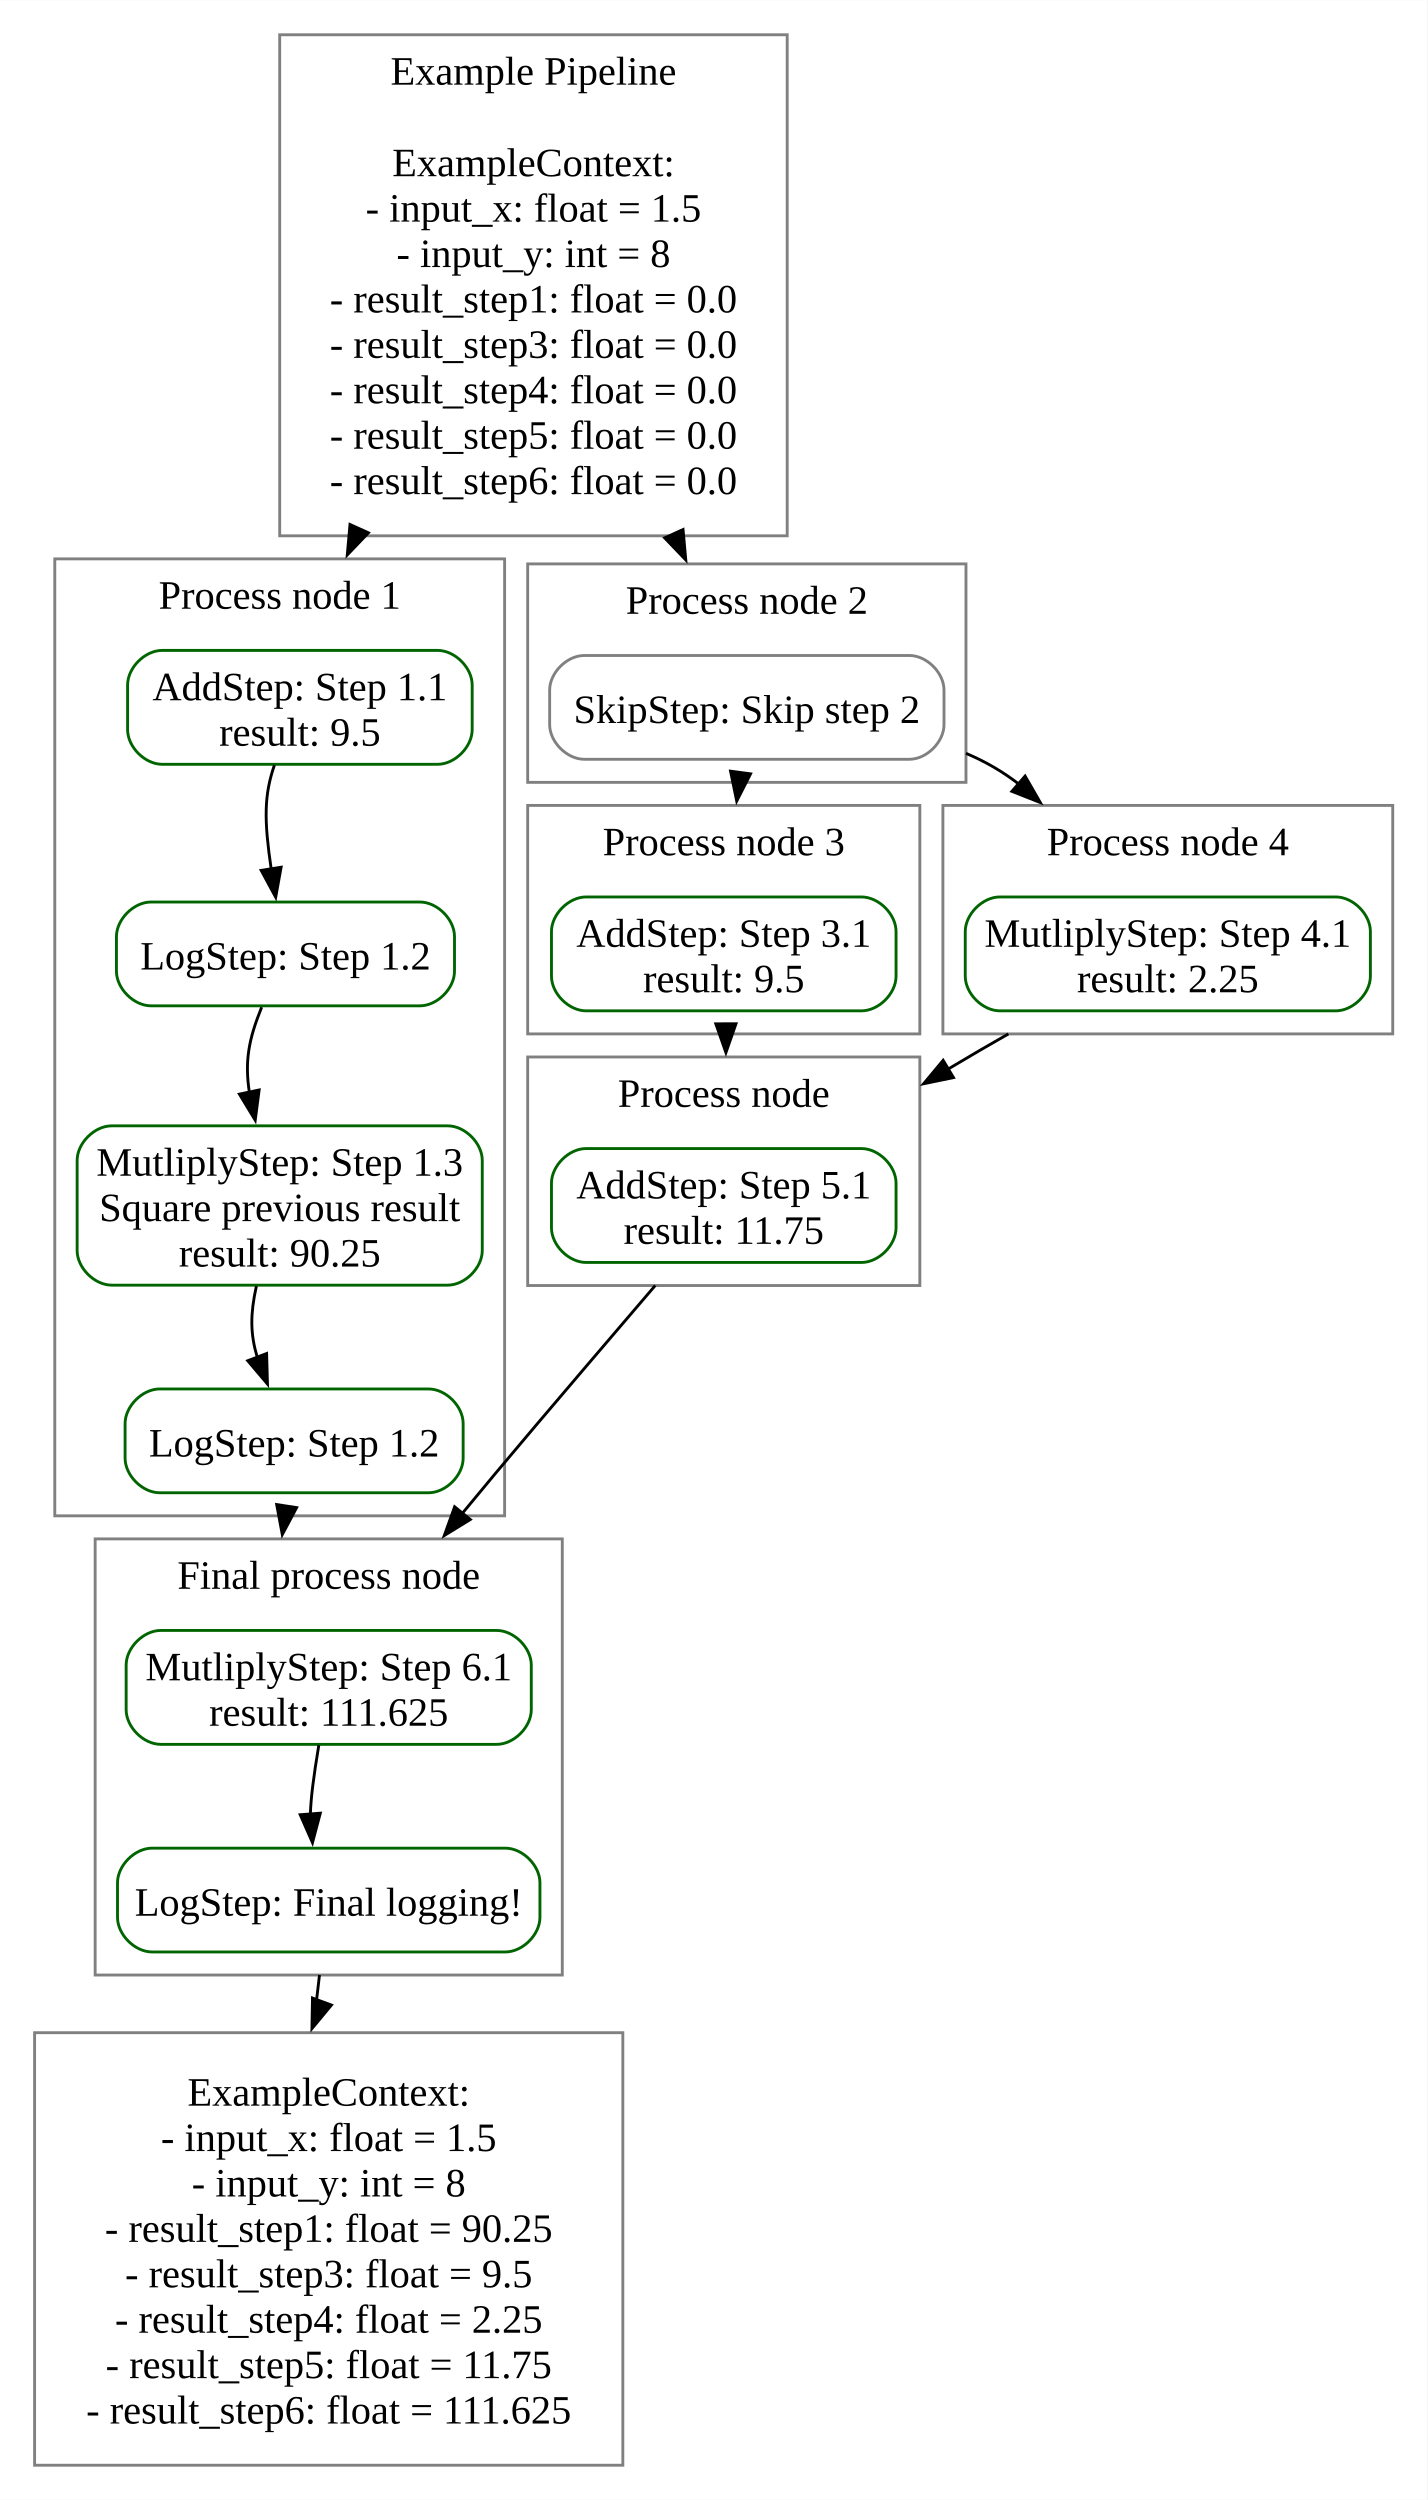
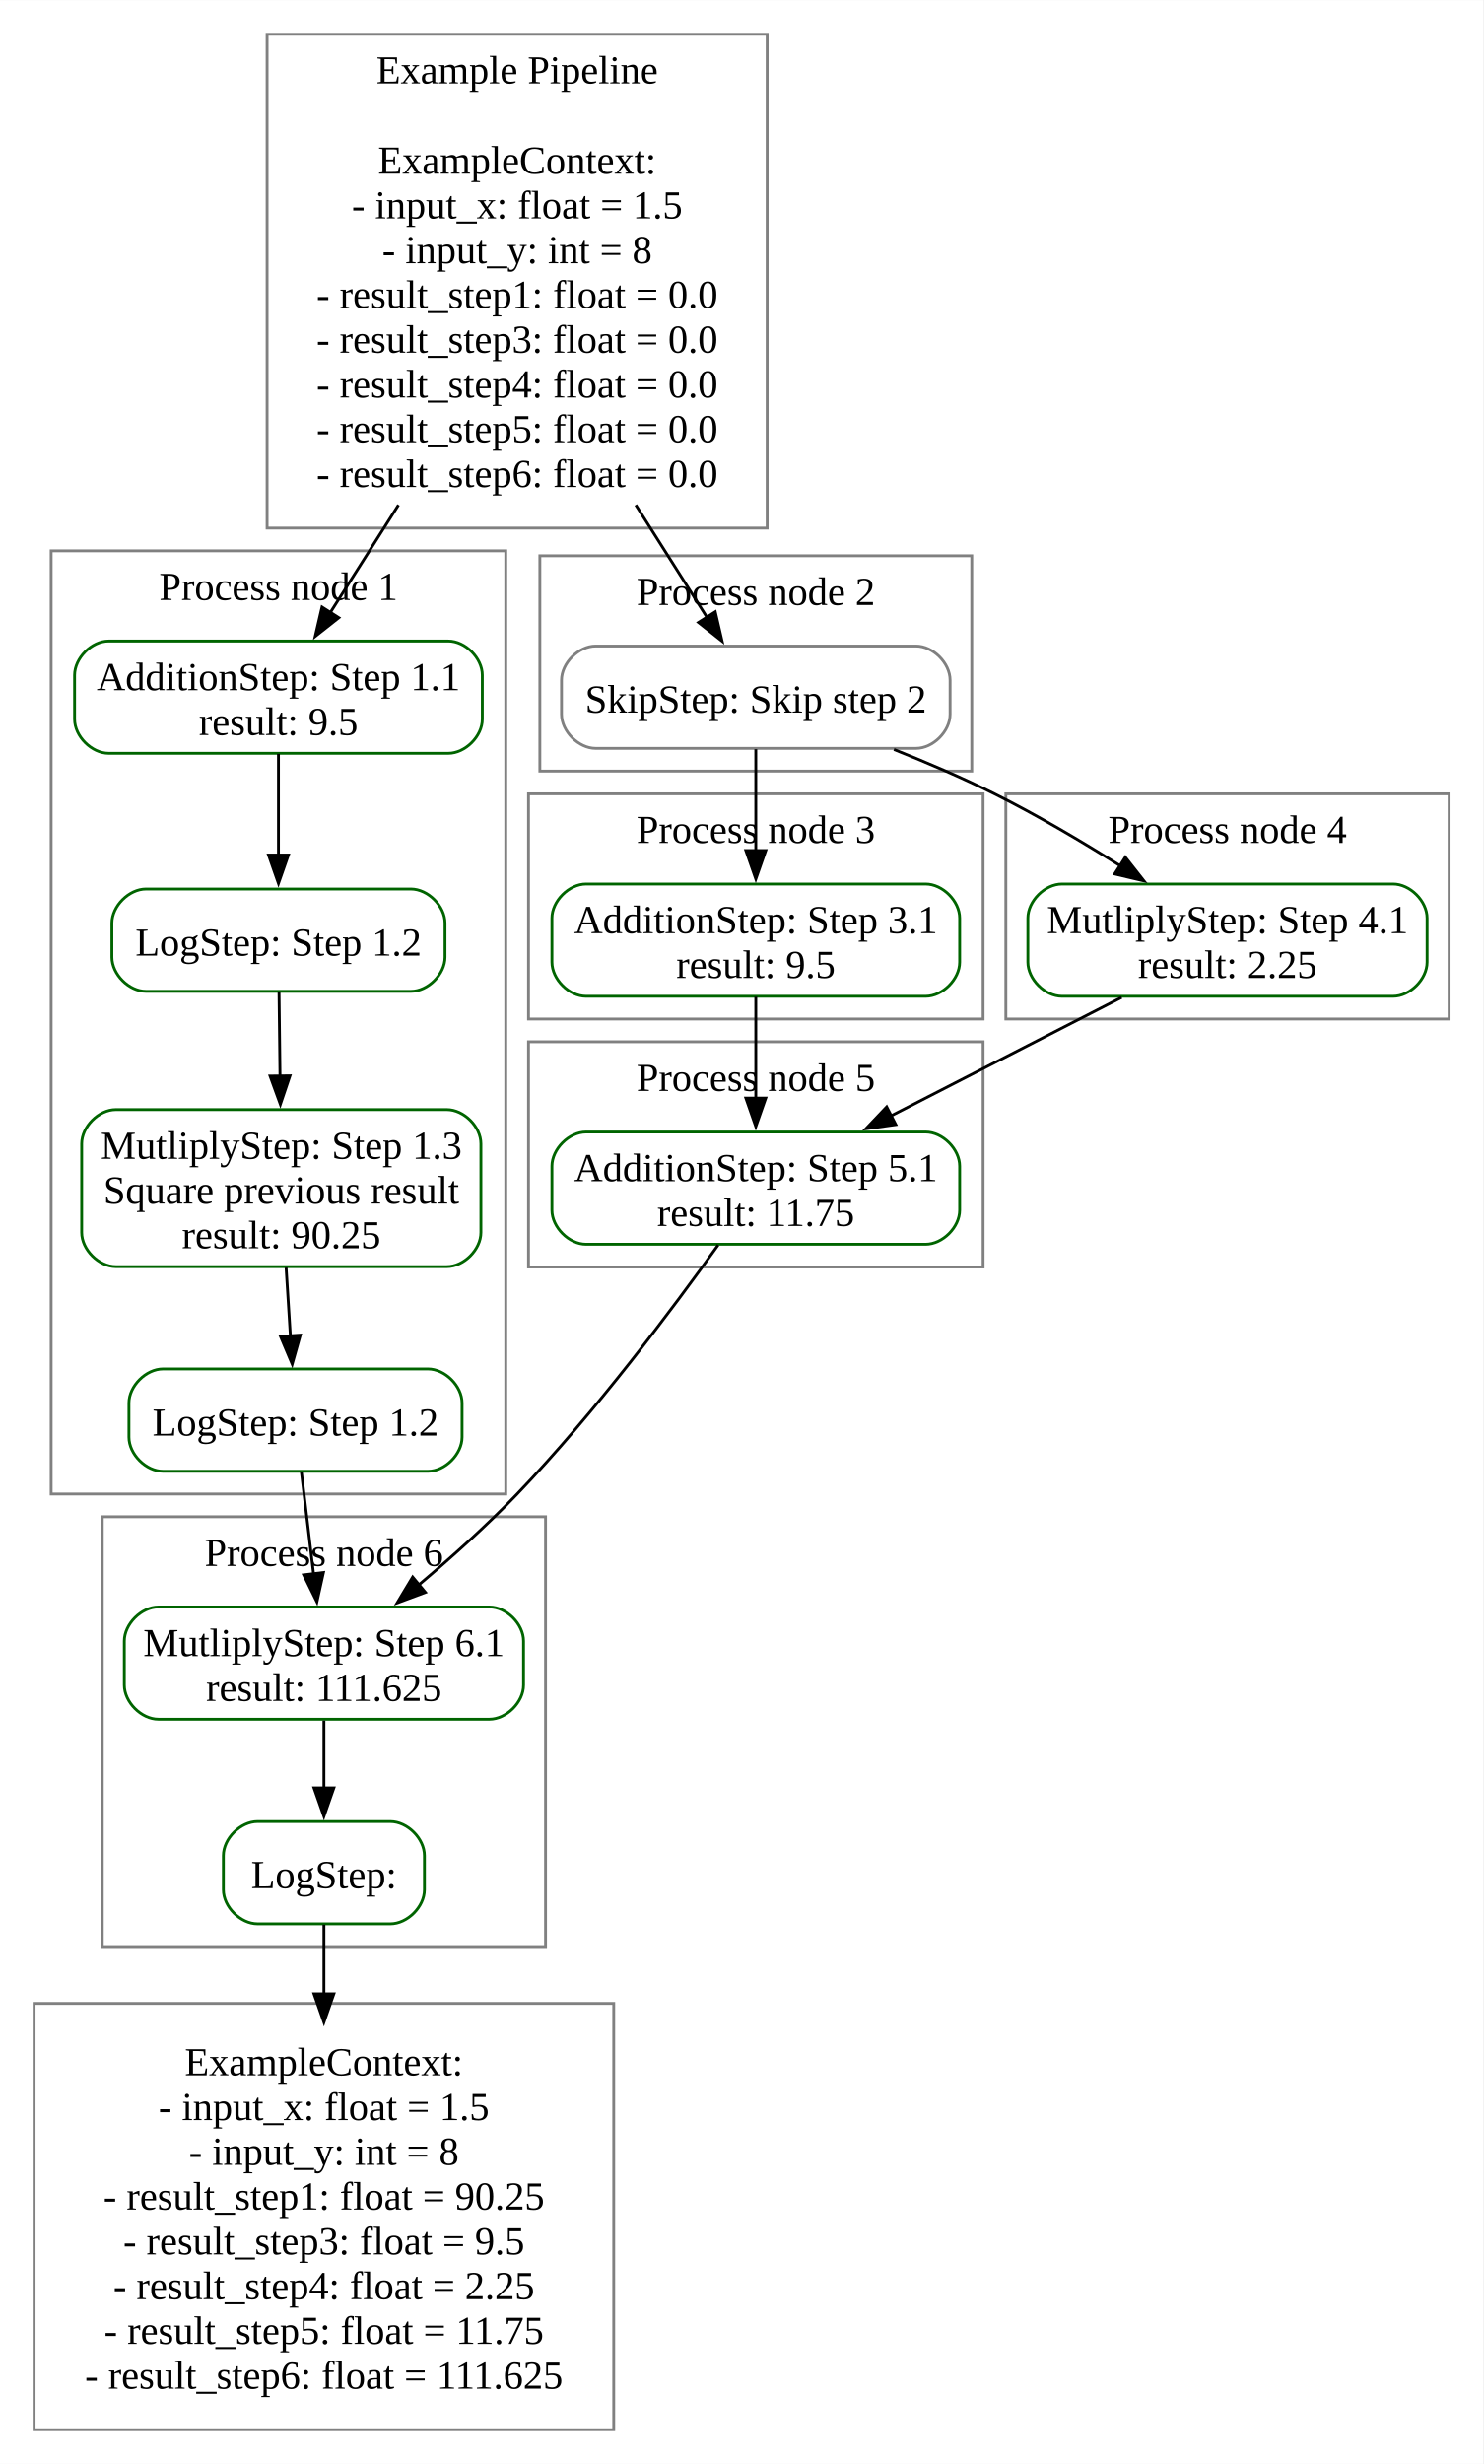
- <svg xmlns="http://www.w3.org/2000/svg" width="495pt" height="867pt" viewBox="0.00 0.00 495.00 866.88">
+ <svg xmlns="http://www.w3.org/2000/svg" width="522pt" height="867pt" viewBox="0.00 0.00 522.00 866.88">
  <g id="graph0" class="graph" transform="scale(1 1) rotate(0) translate(4 862.88)">
-     <polygon fill="white" stroke="none" points="-4,4 -4,-862.88 491,-862.88 491,4 -4,4" />
+     <polygon fill="white" stroke="none" points="-4,4 -4,-862.88 518,-862.88 518,4 -4,4" />
    <g id="clust1" class="cluster">
-       <polygon fill="none" stroke="grey" points="93,-677.12 93,-850.88 269,-850.88 269,-677.12 93,-677.12" />
-       <text text-anchor="middle" x="181" y="-833.58" font-family="Times New Roman,serif" font-size="14.00">Example Pipeline</text>
+       <polygon fill="none" stroke="grey" points="90,-677.12 90,-850.88 266,-850.88 266,-677.12 90,-677.12" />
+       <text text-anchor="middle" x="178" y="-833.58" font-family="Times New Roman,serif" font-size="14.00">Example Pipeline</text>
    </g>
    <g id="clust2" class="cluster">
-       <polygon fill="none" stroke="grey" points="15,-337.25 15,-669.12 171,-669.12 171,-337.25 15,-337.25" />
-       <text text-anchor="middle" x="93" y="-651.83" font-family="Times New Roman,serif" font-size="14.00">Process node 1</text>
+       <polygon fill="none" stroke="grey" points="14,-337.25 14,-669.12 174,-669.12 174,-337.25 14,-337.25" />
+       <text text-anchor="middle" x="94" y="-651.83" font-family="Times New Roman,serif" font-size="14.00">Process node 1</text>
    </g>
    <g id="clust3" class="cluster">
-       <polygon fill="none" stroke="grey" points="29,-178 29,-329.25 191,-329.25 191,-178 29,-178" />
-       <text text-anchor="middle" x="110" y="-311.95" font-family="Times New Roman,serif" font-size="14.00">Final process node</text>
+       <polygon fill="none" stroke="grey" points="32,-178 32,-329.25 188,-329.25 188,-178 32,-178" />
+       <text text-anchor="middle" x="110" y="-311.95" font-family="Times New Roman,serif" font-size="14.00">Process node 6</text>
    </g>
    <g id="clust4" class="cluster">
      <polygon fill="none" stroke="grey" points="8,-8 8,-158 212,-158 212,-8 8,-8" />
    </g>
    <g id="clust5" class="cluster">
-       <polygon fill="none" stroke="grey" points="179,-591.62 179,-667.38 331,-667.38 331,-591.62 179,-591.62" />
-       <text text-anchor="middle" x="255" y="-650.08" font-family="Times New Roman,serif" font-size="14.00">Process node 2</text>
+       <polygon fill="none" stroke="grey" points="186,-591.62 186,-667.38 338,-667.38 338,-591.62 186,-591.62" />
+       <text text-anchor="middle" x="262" y="-650.08" font-family="Times New Roman,serif" font-size="14.00">Process node 2</text>
    </g>
    <g id="clust6" class="cluster">
-       <polygon fill="none" stroke="grey" points="179,-504.38 179,-583.62 315,-583.62 315,-504.38 179,-504.38" />
-       <text text-anchor="middle" x="247" y="-566.33" font-family="Times New Roman,serif" font-size="14.00">Process node 3</text>
+       <polygon fill="none" stroke="grey" points="182,-504.38 182,-583.62 342,-583.62 342,-504.38 182,-504.38" />
+       <text text-anchor="middle" x="262" y="-566.33" font-family="Times New Roman,serif" font-size="14.00">Process node 3</text>
    </g>
    <g id="clust7" class="cluster">
-       <polygon fill="none" stroke="grey" points="179,-417.12 179,-496.38 315,-496.38 315,-417.12 179,-417.12" />
-       <text text-anchor="middle" x="247" y="-479.07" font-family="Times New Roman,serif" font-size="14.00">Process node </text>
+       <polygon fill="none" stroke="grey" points="182,-417.12 182,-496.38 342,-496.38 342,-417.12 182,-417.12" />
+       <text text-anchor="middle" x="262" y="-479.07" font-family="Times New Roman,serif" font-size="14.00">Process node 5</text>
    </g>
    <g id="clust8" class="cluster">
-       <polygon fill="none" stroke="grey" points="323,-504.38 323,-583.62 479,-583.62 479,-504.38 323,-504.38" />
-       <text text-anchor="middle" x="401" y="-566.33" font-family="Times New Roman,serif" font-size="14.00">Process node 4</text>
+       <polygon fill="none" stroke="grey" points="350,-504.38 350,-583.62 506,-583.62 506,-504.38 350,-504.38" />
+       <text text-anchor="middle" x="428" y="-566.33" font-family="Times New Roman,serif" font-size="14.00">Process node 4</text>
    </g>
    <g id="node1" class="node">
-       <text text-anchor="middle" x="181" y="-801.83" font-family="Times New Roman,serif" font-size="14.00">ExampleContext:</text>
-       <text text-anchor="middle" x="181" y="-786.08" font-family="Times New Roman,serif" font-size="14.00"> - input_x: float = 1.5</text>
-       <text text-anchor="middle" x="181" y="-770.33" font-family="Times New Roman,serif" font-size="14.00"> - input_y: int = 8</text>
-       <text text-anchor="middle" x="181" y="-754.58" font-family="Times New Roman,serif" font-size="14.00"> - result_step1: float = 0.0</text>
-       <text text-anchor="middle" x="181" y="-738.83" font-family="Times New Roman,serif" font-size="14.00"> - result_step3: float = 0.0</text>
-       <text text-anchor="middle" x="181" y="-723.08" font-family="Times New Roman,serif" font-size="14.00"> - result_step4: float = 0.0</text>
-       <text text-anchor="middle" x="181" y="-707.33" font-family="Times New Roman,serif" font-size="14.00"> - result_step5: float = 0.0</text>
-       <text text-anchor="middle" x="181" y="-691.58" font-family="Times New Roman,serif" font-size="14.00"> - result_step6: float = 0.0</text>
+       <text text-anchor="middle" x="178" y="-801.83" font-family="Times New Roman,serif" font-size="14.00">ExampleContext:</text>
+       <text text-anchor="middle" x="178" y="-786.08" font-family="Times New Roman,serif" font-size="14.00"> - input_x: float = 1.5</text>
+       <text text-anchor="middle" x="178" y="-770.33" font-family="Times New Roman,serif" font-size="14.00"> - input_y: int = 8</text>
+       <text text-anchor="middle" x="178" y="-754.58" font-family="Times New Roman,serif" font-size="14.00"> - result_step1: float = 0.0</text>
+       <text text-anchor="middle" x="178" y="-738.83" font-family="Times New Roman,serif" font-size="14.00"> - result_step3: float = 0.0</text>
+       <text text-anchor="middle" x="178" y="-723.08" font-family="Times New Roman,serif" font-size="14.00"> - result_step4: float = 0.0</text>
+       <text text-anchor="middle" x="178" y="-707.33" font-family="Times New Roman,serif" font-size="14.00"> - result_step5: float = 0.0</text>
+       <text text-anchor="middle" x="178" y="-691.58" font-family="Times New Roman,serif" font-size="14.00"> - result_step6: float = 0.0</text>
    </g>
    <g id="node2" class="node">
-       <path fill="none" stroke="darkgreen" d="M147.75,-637.38C147.75,-637.38 52.25,-637.38 52.25,-637.38 46.25,-637.38 40.25,-631.38 40.25,-625.38 40.25,-625.38 40.25,-609.88 40.25,-609.88 40.25,-603.88 46.25,-597.88 52.25,-597.88 52.25,-597.88 147.75,-597.88 147.75,-597.88 153.75,-597.88 159.75,-603.88 159.75,-609.88 159.75,-609.88 159.75,-625.38 159.75,-625.38 159.75,-631.38 153.75,-637.38 147.75,-637.38" />
-       <text text-anchor="middle" x="100" y="-620.08" font-family="Times New Roman,serif" font-size="14.00">AddStep: Step 1.1</text>
-       <text text-anchor="middle" x="100" y="-604.33" font-family="Times New Roman,serif" font-size="14.00">result: 9.5</text>
+       <path fill="none" stroke="darkgreen" d="M153.75,-637.38C153.75,-637.38 34.25,-637.38 34.25,-637.38 28.25,-637.38 22.25,-631.38 22.25,-625.38 22.25,-625.38 22.25,-609.88 22.25,-609.88 22.25,-603.88 28.25,-597.88 34.25,-597.88 34.25,-597.88 153.75,-597.88 153.75,-597.88 159.75,-597.88 165.75,-603.88 165.75,-609.88 165.75,-609.88 165.75,-625.38 165.75,-625.38 165.75,-631.38 159.75,-637.38 153.75,-637.38" />
+       <text text-anchor="middle" x="94" y="-620.08" font-family="Times New Roman,serif" font-size="14.00">AdditionStep: Step 1.1</text>
+       <text text-anchor="middle" x="94" y="-604.33" font-family="Times New Roman,serif" font-size="14.00">result: 9.5</text>
    </g>
    <g id="edge4" class="edge">
-       <path fill="none" stroke="black" d="M119.45,-677.12C118.54,-675.12 117.63,-673.12 116.72,-671.12" />
-       <polygon fill="black" stroke="black" points="123.76,-678.16 116.44,-670.5 117.38,-681.05 123.76,-678.16" />
+       <path fill="none" stroke="black" d="M136.25,-685.26C127.8,-671.94 119.34,-658.59 112.23,-647.38" />
+       <polygon fill="black" stroke="black" points="115.24,-645.59 106.93,-639.02 109.33,-649.34 115.24,-645.59" />
    </g>
    <g id="node10" class="node">
-       <path fill="none" stroke="grey" d="M311.38,-635.62C311.38,-635.62 198.62,-635.62 198.62,-635.62 192.62,-635.62 186.62,-629.62 186.62,-623.62 186.62,-623.62 186.62,-611.62 186.62,-611.62 186.62,-605.62 192.62,-599.62 198.62,-599.62 198.62,-599.62 311.38,-599.62 311.38,-599.62 317.38,-599.62 323.38,-605.62 323.38,-611.62 323.38,-611.62 323.38,-623.62 323.38,-623.62 323.38,-629.62 317.38,-635.62 311.38,-635.62" />
-       <text text-anchor="middle" x="255" y="-612.2" font-family="Times New Roman,serif" font-size="14.00">SkipStep: Skip step 2</text>
+       <path fill="none" stroke="grey" d="M318.38,-635.62C318.38,-635.62 205.62,-635.62 205.62,-635.62 199.62,-635.62 193.62,-629.62 193.62,-623.62 193.62,-623.62 193.62,-611.62 193.62,-611.62 193.62,-605.62 199.62,-599.62 205.62,-599.62 205.62,-599.62 318.38,-599.62 318.38,-599.62 324.38,-599.62 330.38,-605.62 330.38,-611.62 330.38,-611.62 330.38,-623.62 330.38,-623.62 330.38,-629.62 324.38,-635.62 318.38,-635.62" />
+       <text text-anchor="middle" x="262" y="-612.2" font-family="Times New Roman,serif" font-size="14.00">SkipStep: Skip step 2</text>
    </g>
    <g id="edge9" class="edge">
-       <path fill="none" stroke="black" d="M230.02,-677.12C231.13,-674.69 232.24,-672.25 233.35,-669.81" />
-       <polygon fill="black" stroke="black" points="232.88,-679.3 233.83,-668.75 226.5,-676.4 232.88,-679.3" />
+       <path fill="none" stroke="black" d="M219.75,-685.26C228.67,-671.2 237.6,-657.11 244.94,-645.53" />
+       <polygon fill="black" stroke="black" points="247.73,-647.67 250.13,-637.35 241.82,-643.92 247.73,-647.67" />
    </g>
    <g id="node3" class="node">
-       <path fill="none" stroke="darkgreen" d="M141.62,-550.12C141.62,-550.12 48.38,-550.12 48.38,-550.12 42.38,-550.12 36.38,-544.12 36.38,-538.12 36.38,-538.12 36.38,-526.12 36.38,-526.12 36.38,-520.12 42.38,-514.12 48.38,-514.12 48.38,-514.12 141.62,-514.12 141.62,-514.12 147.62,-514.12 153.62,-520.12 153.62,-526.12 153.62,-526.12 153.62,-538.12 153.62,-538.12 153.62,-544.12 147.62,-550.12 141.62,-550.12" />
-       <text text-anchor="middle" x="95" y="-526.7" font-family="Times New Roman,serif" font-size="14.00">LogStep: Step 1.2</text>
+       <path fill="none" stroke="darkgreen" d="M140.62,-550.12C140.62,-550.12 47.38,-550.12 47.38,-550.12 41.38,-550.12 35.38,-544.12 35.38,-538.12 35.38,-538.12 35.38,-526.12 35.38,-526.12 35.38,-520.12 41.38,-514.12 47.38,-514.12 47.38,-514.12 140.62,-514.12 140.62,-514.12 146.62,-514.12 152.62,-520.12 152.62,-526.12 152.62,-526.12 152.62,-538.12 152.62,-538.12 152.62,-544.12 146.62,-550.12 140.62,-550.12" />
+       <text text-anchor="middle" x="94" y="-526.7" font-family="Times New Roman,serif" font-size="14.00">LogStep: Step 1.2</text>
    </g>
    <g id="edge1" class="edge">
-       <path fill="none" stroke="black" d="M91.17,-597.6C87.62,-587.3 87.48,-578.88 90.11,-561.15" />
-       <polygon fill="black" stroke="black" points="93.49,-562.19 91.61,-551.76 86.58,-561.09 93.49,-562.19" />
+       <path fill="none" stroke="black" d="M94,-597.68C94,-587.07 94,-573.62 94,-561.75" />
+       <polygon fill="black" stroke="black" points="97.5,-562.09 94,-552.09 90.5,-562.09 97.5,-562.09" />
    </g>
    <g id="node4" class="node">
-       <path fill="none" stroke="darkgreen" d="M151.25,-472.5C151.25,-472.5 34.75,-472.5 34.75,-472.5 28.75,-472.5 22.75,-466.5 22.75,-460.5 22.75,-460.5 22.75,-429.25 22.75,-429.25 22.75,-423.25 28.75,-417.25 34.75,-417.25 34.75,-417.25 151.25,-417.25 151.25,-417.25 157.25,-417.25 163.25,-423.25 163.25,-429.25 163.25,-429.25 163.25,-460.5 163.25,-460.5 163.25,-466.5 157.25,-472.5 151.25,-472.5" />
-       <text text-anchor="middle" x="93" y="-455.2" font-family="Times New Roman,serif" font-size="14.00">MutliplyStep: Step 1.3</text>
-       <text text-anchor="middle" x="93" y="-439.45" font-family="Times New Roman,serif" font-size="14.00">Square previous result</text>
-       <text text-anchor="middle" x="93" y="-423.7" font-family="Times New Roman,serif" font-size="14.00">result: 90.25</text>
+       <path fill="none" stroke="darkgreen" d="M153.25,-472.5C153.25,-472.5 36.75,-472.5 36.75,-472.5 30.75,-472.5 24.75,-466.5 24.75,-460.5 24.75,-460.5 24.75,-429.25 24.75,-429.25 24.75,-423.25 30.75,-417.25 36.75,-417.25 36.75,-417.25 153.25,-417.25 153.25,-417.25 159.25,-417.25 165.25,-423.25 165.25,-429.25 165.25,-429.25 165.25,-460.5 165.25,-460.5 165.25,-466.5 159.25,-472.5 153.25,-472.5" />
+       <text text-anchor="middle" x="95" y="-455.2" font-family="Times New Roman,serif" font-size="14.00">MutliplyStep: Step 1.3</text>
+       <text text-anchor="middle" x="95" y="-439.45" font-family="Times New Roman,serif" font-size="14.00">Square previous result</text>
+       <text text-anchor="middle" x="95" y="-423.7" font-family="Times New Roman,serif" font-size="14.00">result: 90.25</text>
    </g>
    <g id="edge2" class="edge">
-       <path fill="none" stroke="black" d="M86.74,-513.63C82.21,-502.42 80.84,-494.94 82.48,-484.08" />
-       <polygon fill="black" stroke="black" points="85.87,-484.94 84.51,-474.44 79.02,-483.5 85.87,-484.94" />
+       <path fill="none" stroke="black" d="M94.2,-513.87C94.3,-505.32 94.43,-494.62 94.55,-484.26" />
+       <polygon fill="black" stroke="black" points="98.05,-484.39 94.67,-474.35 91.05,-484.31 98.05,-484.39" />
    </g>
    <g id="node5" class="node">
-       <path fill="none" stroke="darkgreen" d="M144.62,-381.25C144.62,-381.25 51.38,-381.25 51.38,-381.25 45.38,-381.25 39.38,-375.25 39.38,-369.25 39.38,-369.25 39.38,-357.25 39.38,-357.25 39.38,-351.25 45.38,-345.25 51.38,-345.25 51.38,-345.25 144.62,-345.25 144.62,-345.25 150.62,-345.25 156.62,-351.25 156.62,-357.25 156.62,-357.25 156.62,-369.25 156.62,-369.25 156.62,-375.25 150.62,-381.25 144.62,-381.25" />
-       <text text-anchor="middle" x="98" y="-357.82" font-family="Times New Roman,serif" font-size="14.00">LogStep: Step 1.2</text>
+       <path fill="none" stroke="darkgreen" d="M146.62,-381.25C146.62,-381.25 53.38,-381.25 53.38,-381.25 47.38,-381.25 41.38,-375.25 41.38,-369.25 41.38,-369.25 41.38,-357.25 41.38,-357.25 41.38,-351.25 47.38,-345.25 53.38,-345.25 53.38,-345.25 146.62,-345.25 146.62,-345.25 152.62,-345.25 158.62,-351.25 158.62,-357.25 158.62,-357.25 158.62,-369.25 158.62,-369.25 158.62,-375.25 152.62,-381.25 146.62,-381.25" />
+       <text text-anchor="middle" x="100" y="-357.82" font-family="Times New Roman,serif" font-size="14.00">LogStep: Step 1.2</text>
    </g>
    <g id="edge3" class="edge">
-       <path fill="none" stroke="black" d="M84.92,-416.93C82.75,-407.14 82.77,-400.39 85.24,-392.15" />
-       <polygon fill="black" stroke="black" points="88.46,-393.54 88.76,-382.95 81.92,-391.04 88.46,-393.54" />
+       <path fill="none" stroke="black" d="M96.69,-416.92C97.18,-409.13 97.72,-400.6 98.21,-392.72" />
+       <polygon fill="black" stroke="black" points="101.69,-393.15 98.83,-382.95 94.71,-392.71 101.69,-393.15" />
    </g>
    <g id="node6" class="node">
      <path fill="none" stroke="darkgreen" d="M168.25,-297.5C168.25,-297.5 51.75,-297.5 51.75,-297.5 45.75,-297.5 39.75,-291.5 39.75,-285.5 39.75,-285.5 39.75,-270 39.75,-270 39.75,-264 45.75,-258 51.75,-258 51.75,-258 168.25,-258 168.25,-258 174.25,-258 180.25,-264 180.25,-270 180.25,-270 180.25,-285.5 180.25,-285.5 180.25,-291.5 174.25,-297.5 168.25,-297.5" />
      <text text-anchor="middle" x="110" y="-280.2" font-family="Times New Roman,serif" font-size="14.00">MutliplyStep: Step 6.1</text>
      <text text-anchor="middle" x="110" y="-264.45" font-family="Times New Roman,serif" font-size="14.00">result: 111.625</text>
    </g>
    <g id="edge7" class="edge">
-       <path fill="none" stroke="black" d="M94.89,-337.25C94.59,-335.25 94.28,-333.25 93.98,-331.25" />
-       <polygon fill="black" stroke="black" points="98.87,-340.1 93.9,-330.74 91.95,-341.16 98.87,-340.1" />
+       <path fill="none" stroke="black" d="M102.07,-344.95C103.31,-334.63 104.91,-321.24 106.35,-309.2" />
+       <polygon fill="black" stroke="black" points="109.83,-309.62 107.54,-299.28 102.88,-308.79 109.83,-309.62" />
    </g>
    <g id="node7" class="node">
-       <path fill="none" stroke="darkgreen" d="M171.25,-222C171.25,-222 48.75,-222 48.75,-222 42.75,-222 36.75,-216 36.75,-210 36.75,-210 36.75,-198 36.75,-198 36.75,-192 42.75,-186 48.75,-186 48.75,-186 171.25,-186 171.25,-186 177.25,-186 183.25,-192 183.25,-198 183.25,-198 183.25,-210 183.25,-210 183.25,-216 177.25,-222 171.25,-222" />
-       <text text-anchor="middle" x="110" y="-198.57" font-family="Times New Roman,serif" font-size="14.00">LogStep: Final logging!</text>
+       <path fill="none" stroke="darkgreen" d="M133.38,-222C133.38,-222 86.62,-222 86.62,-222 80.62,-222 74.62,-216 74.62,-210 74.62,-210 74.62,-198 74.62,-198 74.62,-192 80.62,-186 86.62,-186 86.62,-186 133.38,-186 133.38,-186 139.38,-186 145.38,-192 145.38,-198 145.38,-198 145.38,-210 145.38,-210 145.38,-216 139.38,-222 133.38,-222" />
+       <text text-anchor="middle" x="110" y="-198.57" font-family="Times New Roman,serif" font-size="14.00">LogStep: </text>
    </g>
    <g id="edge5" class="edge">
-       <path fill="none" stroke="black" d="M106.56,-257.71C104.76,-246.76 103.78,-239.41 103.63,-233.44" />
-       <polygon fill="black" stroke="black" points="107.08,-234.13 104.37,-223.89 100.11,-233.59 107.08,-234.13" />
+       <path fill="none" stroke="black" d="M110,-257.52C110,-250.25 110,-241.79 110,-233.83" />
+       <polygon fill="black" stroke="black" points="113.5,-233.83 110,-223.83 106.5,-233.83 113.5,-233.83" />
    </g>
    <g id="node9" class="node">
      <text text-anchor="middle" x="110" y="-132.7" font-family="Times New Roman,serif" font-size="14.00">ExampleContext:</text>
      <text text-anchor="middle" x="110" y="-116.95" font-family="Times New Roman,serif" font-size="14.00"> - input_x: float = 1.5</text>
      <text text-anchor="middle" x="110" y="-101.2" font-family="Times New Roman,serif" font-size="14.00"> - input_y: int = 8</text>
      <text text-anchor="middle" x="110" y="-85.45" font-family="Times New Roman,serif" font-size="14.00"> - result_step1: float = 90.25</text>
      <text text-anchor="middle" x="110" y="-69.7" font-family="Times New Roman,serif" font-size="14.00"> - result_step3: float = 9.5</text>
      <text text-anchor="middle" x="110" y="-53.95" font-family="Times New Roman,serif" font-size="14.00"> - result_step4: float = 2.25</text>
      <text text-anchor="middle" x="110" y="-38.2" font-family="Times New Roman,serif" font-size="14.00"> - result_step5: float = 11.75</text>
      <text text-anchor="middle" x="110" y="-22.45" font-family="Times New Roman,serif" font-size="14.00"> - result_step6: float = 111.625</text>
    </g>
    <g id="edge8" class="edge">
-       <path fill="none" stroke="black" d="M106.8,-178C106.05,-171.8 105.39,-166.23 104.83,-161.18" />
-       <polygon fill="black" stroke="black" points="110.94,-167.58 104.18,-159.42 104.37,-170.01 110.94,-167.58" />
+       <path fill="none" stroke="black" d="M110,-185.7C110,-178.78 110,-170.29 110,-161.19" />
+       <polygon fill="black" stroke="black" points="113.5,-161.37 110,-151.37 106.5,-161.37 113.5,-161.37" />
    </g>
    <g id="node8" class="node">
-       <path fill="none" stroke="darkgreen" d="M294.75,-464.62C294.75,-464.62 199.25,-464.62 199.25,-464.62 193.25,-464.62 187.25,-458.62 187.25,-452.62 187.25,-452.62 187.25,-437.12 187.25,-437.12 187.25,-431.12 193.25,-425.12 199.25,-425.12 199.25,-425.12 294.75,-425.12 294.75,-425.12 300.75,-425.12 306.75,-431.12 306.75,-437.12 306.75,-437.12 306.75,-452.62 306.75,-452.62 306.75,-458.62 300.75,-464.62 294.75,-464.62" />
-       <text text-anchor="middle" x="247" y="-447.32" font-family="Times New Roman,serif" font-size="14.00">AddStep: Step 5.1</text>
-       <text text-anchor="middle" x="247" y="-431.57" font-family="Times New Roman,serif" font-size="14.00">result: 11.75</text>
+       <path fill="none" stroke="darkgreen" d="M321.75,-464.62C321.75,-464.62 202.25,-464.62 202.25,-464.62 196.25,-464.62 190.25,-458.62 190.25,-452.62 190.25,-452.62 190.25,-437.12 190.25,-437.12 190.25,-431.12 196.25,-425.12 202.25,-425.12 202.25,-425.12 321.75,-425.12 321.75,-425.12 327.75,-425.12 333.75,-431.12 333.75,-437.12 333.75,-437.12 333.75,-452.62 333.75,-452.62 333.75,-458.62 327.75,-464.62 321.75,-464.62" />
+       <text text-anchor="middle" x="262" y="-447.32" font-family="Times New Roman,serif" font-size="14.00">AdditionStep: Step 5.1</text>
+       <text text-anchor="middle" x="262" y="-431.57" font-family="Times New Roman,serif" font-size="14.00">result: 11.75</text>
    </g>
    <g id="edge6" class="edge">
-       <path fill="none" stroke="black" d="M223.24,-417.13C189.54,-377.75 170.38,-355.24 156.28,-338.05" />
-       <polygon fill="black" stroke="black" points="159.1,-335.97 150.08,-330.42 153.67,-340.39 159.1,-335.97" />
+       <path fill="none" stroke="black" d="M248.75,-424.88C233,-402.83 205.38,-365.84 178,-337.25 167.38,-326.16 154.84,-314.93 143.45,-305.31" />
+       <polygon fill="black" stroke="black" points="145.71,-302.64 135.78,-298.95 141.24,-308.03 145.71,-302.64" />
    </g>
    <g id="node11" class="node">
-       <path fill="none" stroke="darkgreen" d="M294.75,-551.88C294.75,-551.88 199.25,-551.88 199.25,-551.88 193.25,-551.88 187.25,-545.88 187.25,-539.88 187.25,-539.88 187.25,-524.38 187.25,-524.38 187.25,-518.38 193.25,-512.38 199.25,-512.38 199.25,-512.38 294.75,-512.38 294.75,-512.38 300.75,-512.38 306.75,-518.38 306.75,-524.38 306.75,-524.38 306.75,-539.88 306.75,-539.88 306.75,-545.88 300.75,-551.88 294.75,-551.88" />
-       <text text-anchor="middle" x="247" y="-534.58" font-family="Times New Roman,serif" font-size="14.00">AddStep: Step 3.1</text>
-       <text text-anchor="middle" x="247" y="-518.83" font-family="Times New Roman,serif" font-size="14.00">result: 9.5</text>
+       <path fill="none" stroke="darkgreen" d="M321.75,-551.88C321.75,-551.88 202.25,-551.88 202.25,-551.88 196.25,-551.88 190.25,-545.88 190.25,-539.88 190.25,-539.88 190.25,-524.38 190.25,-524.38 190.25,-518.38 196.25,-512.38 202.25,-512.38 202.25,-512.38 321.75,-512.38 321.75,-512.38 327.75,-512.38 333.75,-518.38 333.75,-524.38 333.75,-524.38 333.75,-539.88 333.75,-539.88 333.75,-545.88 327.75,-551.88 321.75,-551.88" />
+       <text text-anchor="middle" x="262" y="-534.58" font-family="Times New Roman,serif" font-size="14.00">AdditionStep: Step 3.1</text>
+       <text text-anchor="middle" x="262" y="-518.83" font-family="Times New Roman,serif" font-size="14.00">result: 9.5</text>
    </g>
    <g id="edge10" class="edge">
-       <path fill="none" stroke="black" d="M252.36,-591.62C252.09,-589.62 251.82,-587.62 251.56,-585.62" />
-       <polygon fill="black" stroke="black" points="256.29,-594.57 251.49,-585.12 249.35,-595.5 256.29,-594.57" />
+       <path fill="none" stroke="black" d="M262,-599.32C262,-589.01 262,-575.61 262,-563.57" />
+       <polygon fill="black" stroke="black" points="265.5,-563.66 262,-553.66 258.5,-563.66 265.5,-563.66" />
    </g>
    <g id="node12" class="node">
-       <path fill="none" stroke="darkgreen" d="M459.25,-551.88C459.25,-551.88 342.75,-551.88 342.75,-551.88 336.75,-551.88 330.75,-545.88 330.75,-539.88 330.75,-539.88 330.75,-524.38 330.75,-524.38 330.75,-518.38 336.75,-512.38 342.75,-512.38 342.75,-512.38 459.25,-512.38 459.25,-512.38 465.25,-512.38 471.25,-518.38 471.25,-524.38 471.25,-524.38 471.25,-539.88 471.25,-539.88 471.25,-545.88 465.25,-551.88 459.25,-551.88" />
-       <text text-anchor="middle" x="401" y="-534.58" font-family="Times New Roman,serif" font-size="14.00">MutliplyStep: Step 4.1</text>
-       <text text-anchor="middle" x="401" y="-518.83" font-family="Times New Roman,serif" font-size="14.00">result: 2.25</text>
+       <path fill="none" stroke="darkgreen" d="M486.25,-551.88C486.25,-551.88 369.75,-551.88 369.75,-551.88 363.75,-551.88 357.75,-545.88 357.75,-539.88 357.75,-539.88 357.75,-524.38 357.75,-524.38 357.75,-518.38 363.75,-512.38 369.75,-512.38 369.75,-512.38 486.25,-512.38 486.25,-512.38 492.25,-512.38 498.25,-518.38 498.25,-524.38 498.25,-524.38 498.25,-539.88 498.25,-539.88 498.25,-545.88 492.25,-551.88 486.25,-551.88" />
+       <text text-anchor="middle" x="428" y="-534.58" font-family="Times New Roman,serif" font-size="14.00">MutliplyStep: Step 4.1</text>
+       <text text-anchor="middle" x="428" y="-518.83" font-family="Times New Roman,serif" font-size="14.00">result: 2.25</text>
    </g>
    <g id="edge13" class="edge">
-       <path fill="none" stroke="black" d="M331,-601.68C337.75,-598.84 343.69,-595.38 349.48,-590.91" />
-       <polygon fill="black" stroke="black" points="351.5,-593.8 356.78,-584.61 346.92,-588.5 351.5,-593.8" />
+       <path fill="none" stroke="black" d="M310.62,-599.22C322.38,-594.55 334.79,-589.23 346,-583.62 360.93,-576.17 376.67,-566.86 390.33,-558.26" />
+       <polygon fill="black" stroke="black" points="392.05,-561.32 398.6,-552.99 388.29,-555.42 392.05,-561.32" />
    </g>
    <g id="edge11" class="edge">
-       <path fill="none" stroke="black" d="M247.74,-504.38C247.75,-502.37 247.75,-500.37 247.75,-498.37" />
-       <polygon fill="black" stroke="black" points="251.24,-507.89 247.75,-497.89 244.24,-507.88 251.24,-507.89" />
+       <path fill="none" stroke="black" d="M262,-512.21C262,-501.68 262,-488.34 262,-476.38" />
+       <polygon fill="black" stroke="black" points="265.5,-476.55 262,-466.55 258.5,-476.55 265.5,-476.55" />
    </g>
    <g id="edge12" class="edge">
-       <path fill="none" stroke="black" d="M345.71,-504.38C339.64,-500.94 332.86,-496.99 324.78,-492.17" />
-       <polygon fill="black" stroke="black" points="326.67,-489.23 316.3,-487.09 323.08,-495.23 326.67,-489.23" />
+       <path fill="none" stroke="black" d="M390.75,-511.99C366.7,-499.64 335.19,-483.46 309.37,-470.2" />
+       <polygon fill="black" stroke="black" points="311.26,-467.24 300.76,-465.78 308.06,-473.46 311.26,-467.24" />
    </g>
  </g>
</svg>
